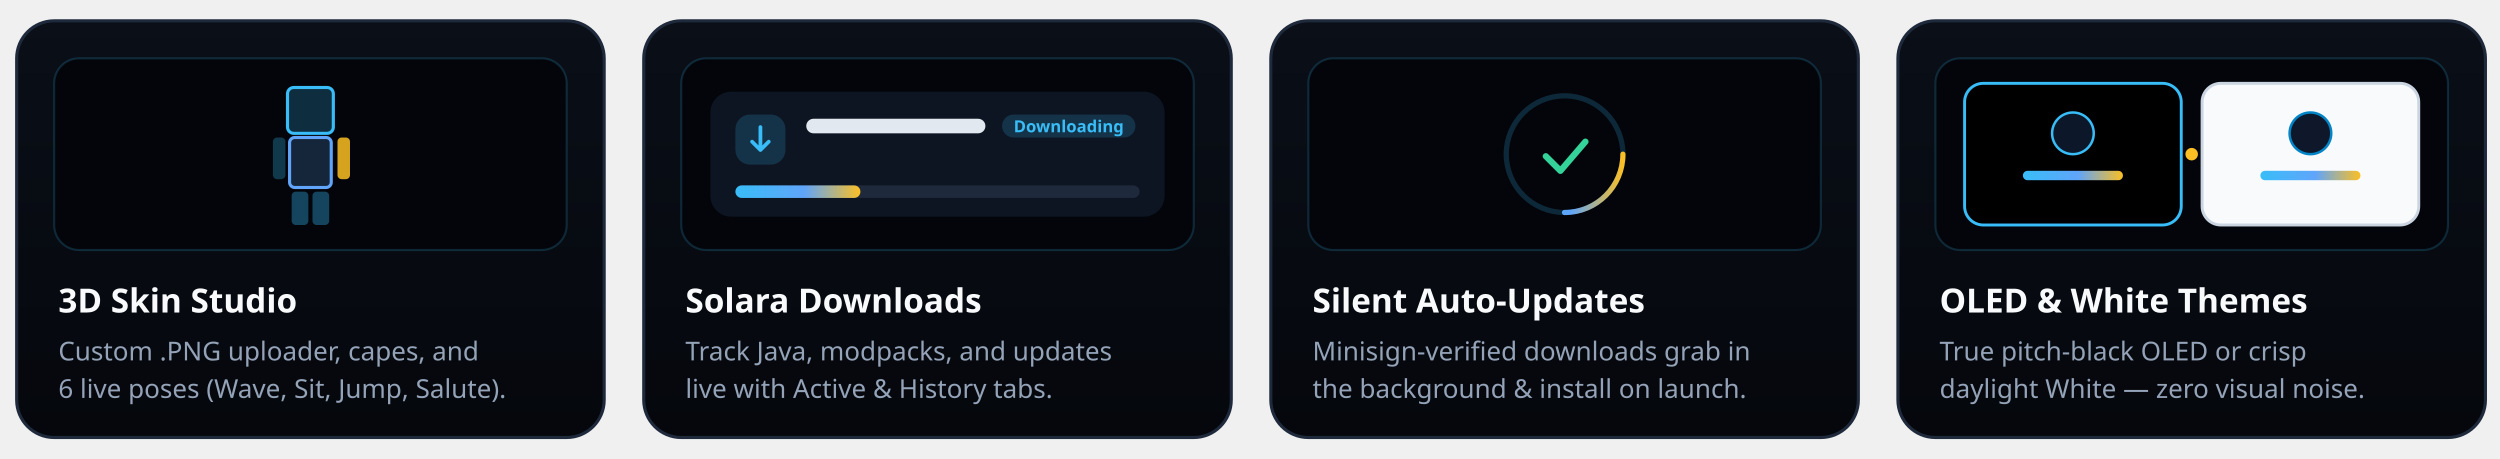
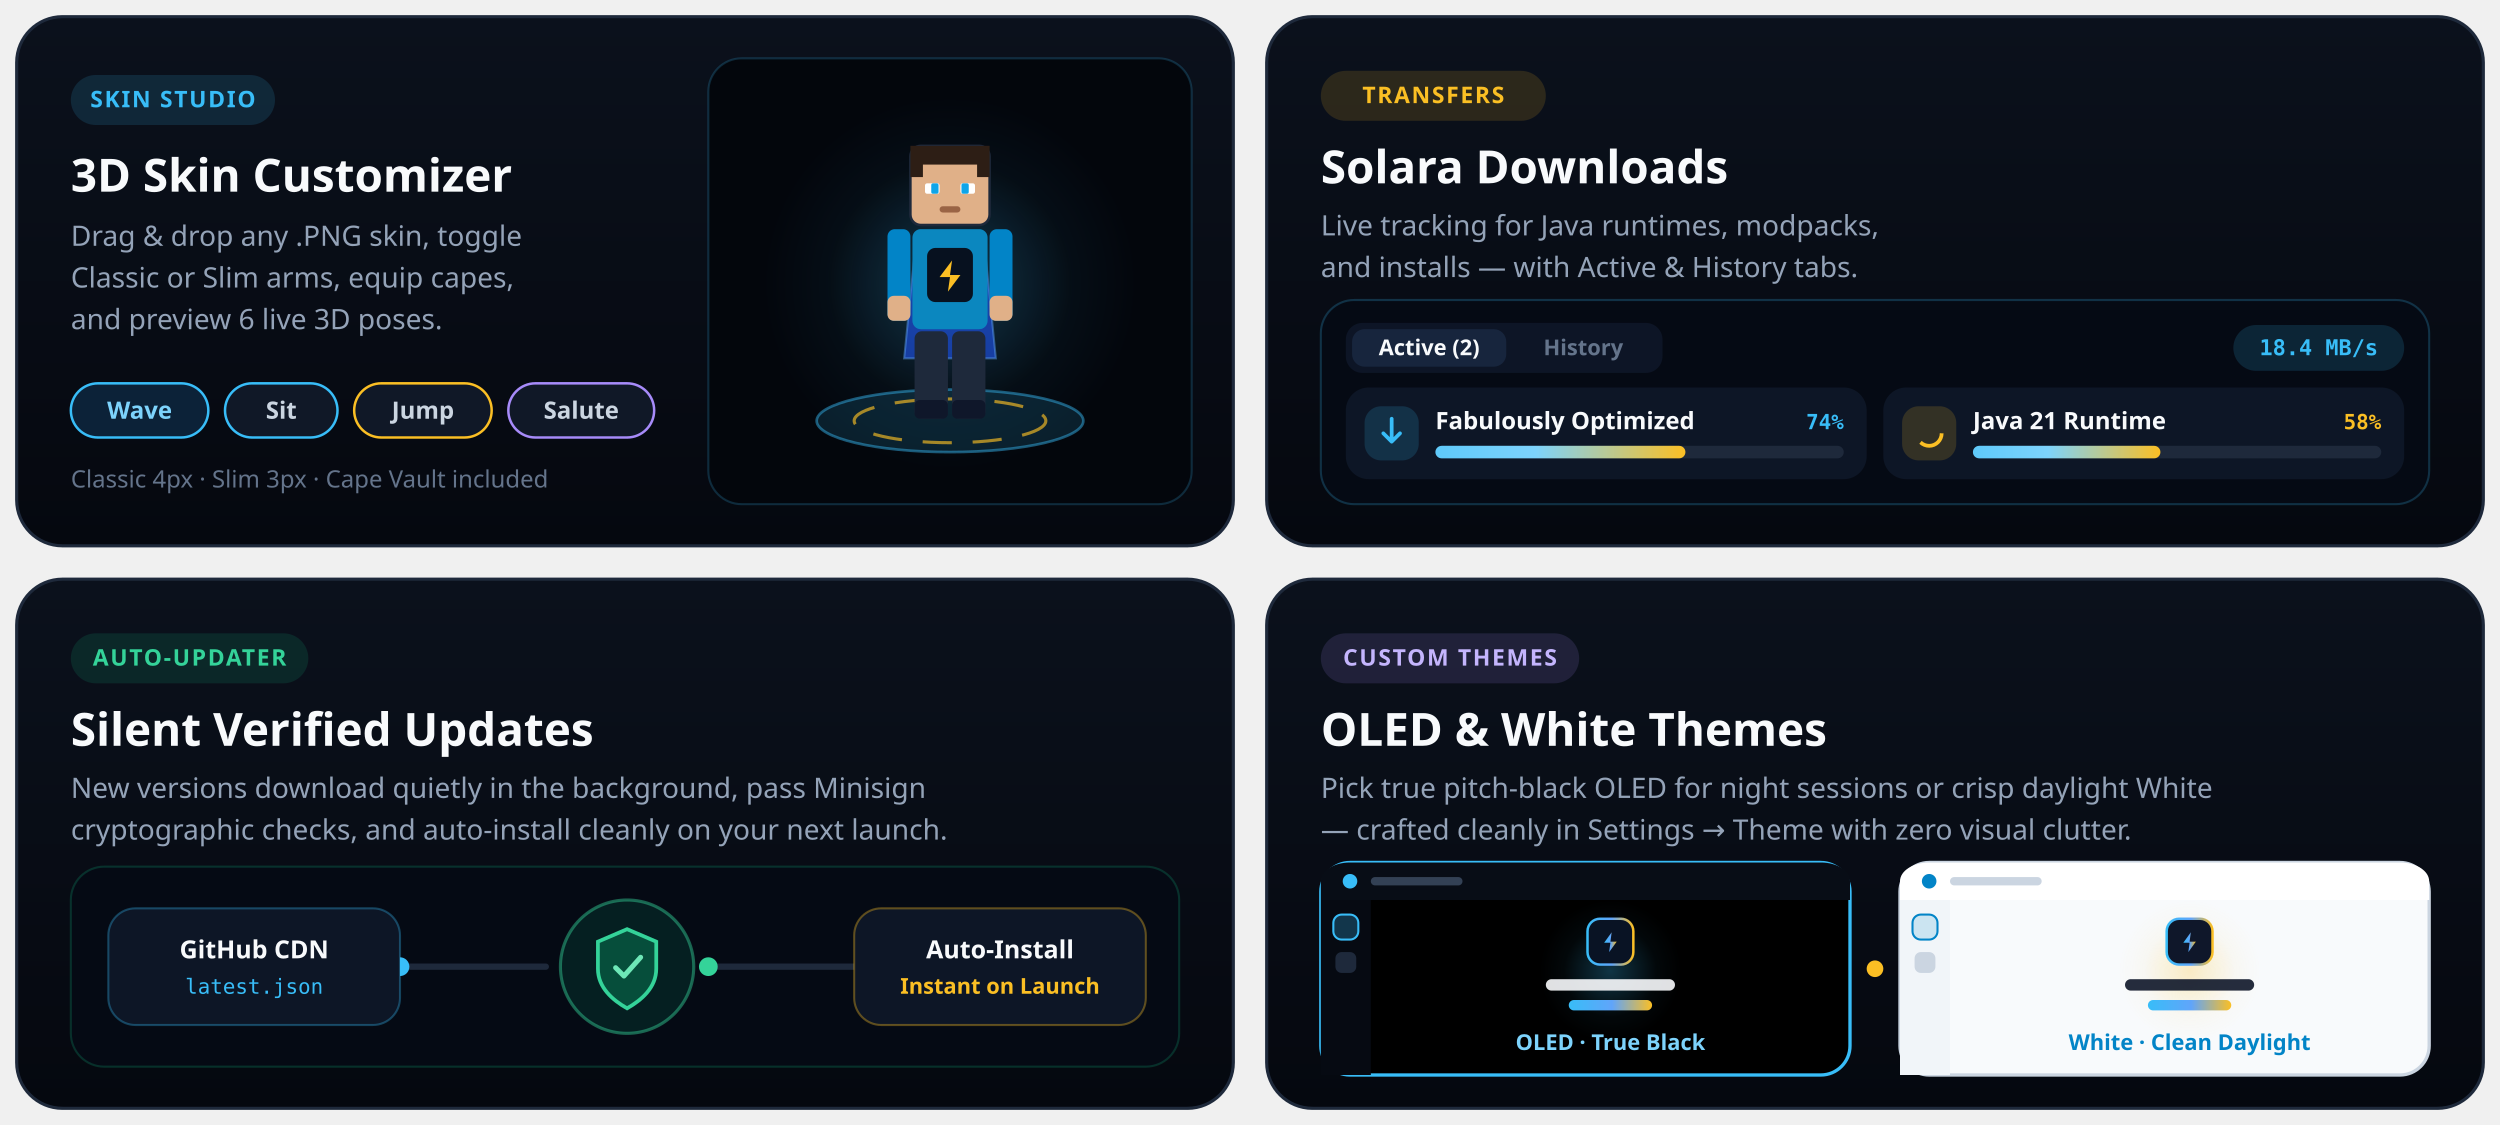
- <svg xmlns="http://www.w3.org/2000/svg" viewBox="0 0 1200 220" width="1200" height="220" role="img" aria-label="Solara Launcher highlights: 3D Skin Studio, Solara Downloads, Background Auto-Updates, OLED and White themes">
+ <svg xmlns="http://www.w3.org/2000/svg" viewBox="0 0 1200 540" width="1200" height="540" role="img" aria-label="Solara Launcher interactive feature showcase: 3D Skin Studio, Solara Downloads, Silent Auto-Updates, and OLED &amp; White Themes">
  <defs>
-     <linearGradient id="accent" x1="0%" y1="0%" x2="100%" y2="0%">
+     <linearGradient id="brandGrad" x1="0%" y1="0%" x2="100%" y2="0%">
      <stop offset="0%" stop-color="#38bdf8" />
-       <stop offset="55%" stop-color="#60a5fa" />
+       <stop offset="52%" stop-color="#60a5fa" />
      <stop offset="100%" stop-color="#fbbf24" />
    </linearGradient>
-     <linearGradient id="cardBg" x1="0%" y1="0%" x2="0%" y2="100%">
-       <stop offset="0%" stop-color="#0a0f18" />
-       <stop offset="100%" stop-color="#05070c" />
+     <linearGradient id="cardSurface" x1="0%" y1="0%" x2="0%" y2="100%">
+       <stop offset="0%" stop-color="#0b111c" />
+       <stop offset="100%" stop-color="#05080f" />
+     </linearGradient>
+     <radialGradient id="stageCyan" cx="50%" cy="50%" r="50%">
+       <stop offset="0%" stop-color="#38bdf8" stop-opacity="0.28" />
+       <stop offset="65%" stop-color="#38bdf8" stop-opacity="0.04" />
+       <stop offset="100%" stop-color="#38bdf8" stop-opacity="0" />
+     </radialGradient>
+     <radialGradient id="stageGold" cx="50%" cy="50%" r="50%">
+       <stop offset="0%" stop-color="#fbbf24" stop-opacity="0.26" />
+       <stop offset="65%" stop-color="#fbbf24" stop-opacity="0.04" />
+       <stop offset="100%" stop-color="#fbbf24" stop-opacity="0" />
+     </radialGradient>
+     <linearGradient id="shimmerBar" x1="-50%" y1="0%" x2="150%" y2="0%">
+       <stop offset="0%" stop-color="#38bdf8" />
+       <stop offset="45%" stop-color="#7dd3fc" />
+       <stop offset="75%" stop-color="#fbbf24" />
+       <stop offset="100%" stop-color="#38bdf8" />
    </linearGradient>
  </defs>
-   <g transform="translate(8, 10)">
-     <rect width="282" height="200" rx="18" fill="url(#cardBg)" stroke="#1e293b" stroke-width="1.5" />
-     <rect x="18" y="18" width="246" height="92" rx="12" fill="#03050a" stroke="#38bdf8" stroke-opacity="0.18" />
-     <g transform="translate(141, 66)">
-       <animateTransform attributeName="transform" type="translate" values="141 68;141 62;141 68" dur="2.8s" repeatCount="indefinite" />
-       <rect x="-11" y="-34" width="22" height="22" rx="3" fill="#38bdf8" fill-opacity="0.22" stroke="#38bdf8" stroke-width="1.5" />
-       <rect x="-10" y="-10" width="20" height="24" rx="2.5" fill="#60a5fa" fill-opacity="0.2" stroke="#60a5fa" stroke-width="1.5" />
-       <rect x="-18" y="-10" width="6" height="20" rx="2" fill="#38bdf8" fill-opacity="0.28" />
-       <g transform="translate(13, -8)">
-         <rect x="0" y="-2" width="6" height="20" rx="2" fill="#fbbf24" fill-opacity="0.85">
-           <animateTransform attributeName="transform" type="rotate" values="-145 3 2;-110 3 2;-145 3 2" dur="1.6s" repeatCount="indefinite" />
-         </rect>
-       </g>
-       <rect x="-9" y="16" width="8" height="16" rx="2" fill="#38bdf8" fill-opacity="0.35" />
-       <rect x="1" y="16" width="8" height="16" rx="2" fill="#38bdf8" fill-opacity="0.35" />
-     </g>
-     <text x="20" y="140" fill="#f8fafc" font-family="ui-sans-serif, system-ui, sans-serif" font-size="16" font-weight="700">3D Skin Studio</text>
-     <text x="20" y="163" fill="#94a3b8" font-family="ui-sans-serif, system-ui, sans-serif" font-size="12.5">Custom .PNG uploader, capes, and</text>
-     <text x="20" y="181" fill="#94a3b8" font-family="ui-sans-serif, system-ui, sans-serif" font-size="12.5">6 live poses (Wave, Sit, Jump, Salute).</text>
-   </g>
-   <g transform="translate(309, 10)">
-     <rect width="282" height="200" rx="18" fill="url(#cardBg)" stroke="#1e293b" stroke-width="1.5" />
-     <rect x="18" y="18" width="246" height="92" rx="12" fill="#03050a" stroke="#38bdf8" stroke-opacity="0.18" />
-     <rect x="32" y="34" width="218" height="60" rx="10" fill="#0d1522" />
-     <rect x="44" y="45" width="24" height="24" rx="7" fill="#38bdf8" fill-opacity="0.18" />
-     <path d="M56 51 V62 M52 58 L56 62 L60 58" stroke="#38bdf8" stroke-width="1.8" stroke-linecap="round" stroke-linejoin="round" fill="none" />
-     <rect x="78" y="47" width="86" height="7" rx="3.5" fill="#e2e8f0" />
-     <rect x="172" y="45" width="64" height="11" rx="5.5" fill="#38bdf8" fill-opacity="0.18" />
-     <text x="204" y="53.5" text-anchor="middle" fill="#38bdf8" font-family="ui-sans-serif, system-ui, sans-serif" font-size="8" font-weight="700">Downloading</text>
-     <rect x="44" y="79" width="194" height="6" rx="3" fill="#1e293b" />
-     <rect x="44" y="79" width="60" height="6" rx="3" fill="url(#accent)">
-       <animate attributeName="width" values="28;188;188;28" keyTimes="0;0.75;0.9;1" dur="4s" repeatCount="indefinite" />
-     </rect>
-     <text x="20" y="140" fill="#f8fafc" font-family="ui-sans-serif, system-ui, sans-serif" font-size="16" font-weight="700">Solara Downloads</text>
-     <text x="20" y="163" fill="#94a3b8" font-family="ui-sans-serif, system-ui, sans-serif" font-size="12.5">Track Java, modpacks, and updates</text>
-     <text x="20" y="181" fill="#94a3b8" font-family="ui-sans-serif, system-ui, sans-serif" font-size="12.5">live with Active &amp; History tabs.</text>
-   </g>
-   <g transform="translate(610, 10)">
-     <rect width="282" height="200" rx="18" fill="url(#cardBg)" stroke="#1e293b" stroke-width="1.5" />
-     <rect x="18" y="18" width="246" height="92" rx="12" fill="#03050a" stroke="#38bdf8" stroke-opacity="0.18" />
-     <g transform="translate(141, 64)">
-       <circle cx="0" cy="0" r="28" fill="none" stroke="#38bdf8" stroke-opacity="0.2" stroke-width="2.5" />
-       <circle cx="0" cy="0" r="28" fill="none" stroke="url(#accent)" stroke-width="2.5" stroke-dasharray="44 132" stroke-linecap="round">
-         <animateTransform attributeName="transform" type="rotate" values="0;360" dur="3s" repeatCount="indefinite" />
+   <g transform="translate(8, 8)">
+     <rect width="584" height="254" rx="22" fill="url(#cardSurface)" stroke="#1e293b" stroke-width="1.5" />
+     <g transform="translate(26, 28)">
+       <rect width="98" height="24" rx="12" fill="#38bdf8" fill-opacity="0.14" />
+       <text x="49" y="15.5" text-anchor="middle" fill="#38bdf8" font-family="ui-sans-serif, system-ui, sans-serif" font-size="11" font-weight="700" letter-spacing="0.8">SKIN STUDIO</text>
+       <text x="0" y="56" fill="#f8fafc" font-family="ui-sans-serif, system-ui, sans-serif" font-size="22" font-weight="800">3D Skin Customizer</text>
+       <text x="0" y="82" fill="#94a3b8" font-family="ui-sans-serif, system-ui, sans-serif" font-size="13.5">Drag &amp; drop any .PNG skin, toggle</text>
+       <text x="0" y="102" fill="#94a3b8" font-family="ui-sans-serif, system-ui, sans-serif" font-size="13.5">Classic or Slim arms, equip capes,</text>
+       <text x="0" y="122" fill="#94a3b8" font-family="ui-sans-serif, system-ui, sans-serif" font-size="13.5">and preview 6 live 3D poses.</text>
+       <g transform="translate(0, 148)">
+         <rect x="0" y="0" width="66" height="26" rx="13" fill="#0c2238" stroke="#38bdf8" stroke-width="1.2">
+           <animate attributeName="stroke-opacity" values="1;0.25;0.25;0.25;1" dur="6s" repeatCount="indefinite" />
+         </rect>
+         <text x="33" y="17" text-anchor="middle" fill="#7dd3fc" font-family="ui-sans-serif, system-ui, sans-serif" font-size="11.5" font-weight="700">Wave</text>
+         <rect x="74" y="0" width="54" height="26" rx="13" fill="#101827" stroke="#38bdf8" stroke-width="1.2">
+           <animate attributeName="stroke-opacity" values="0.2;1;0.2;0.2;0.2" dur="6s" repeatCount="indefinite" />
+         </rect>
+         <text x="101" y="17" text-anchor="middle" fill="#cbd5e1" font-family="ui-sans-serif, system-ui, sans-serif" font-size="11.5" font-weight="600">Sit</text>
+         <rect x="136" y="0" width="66" height="26" rx="13" fill="#101827" stroke="#fbbf24" stroke-width="1.2">
+           <animate attributeName="stroke-opacity" values="0.2;0.2;1;0.2;0.2" dur="6s" repeatCount="indefinite" />
+         </rect>
+         <text x="169" y="17" text-anchor="middle" fill="#cbd5e1" font-family="ui-sans-serif, system-ui, sans-serif" font-size="11.5" font-weight="600">Jump</text>
+         <rect x="210" y="0" width="70" height="26" rx="13" fill="#101827" stroke="#a78bfa" stroke-width="1.2">
+           <animate attributeName="stroke-opacity" values="0.2;0.2;0.2;1;0.2" dur="6s" repeatCount="indefinite" />
+         </rect>
+         <text x="245" y="17" text-anchor="middle" fill="#cbd5e1" font-family="ui-sans-serif, system-ui, sans-serif" font-size="11.5" font-weight="600">Salute</text>
+       </g>
+       <text x="0" y="198" fill="#64748b" font-family="ui-sans-serif, system-ui, sans-serif" font-size="11.5">Classic 4px · Slim 3px · Cape Vault included</text>
+     </g>
+     <g transform="translate(332, 20)">
+       <rect width="232" height="214" rx="16" fill="#03060c" stroke="#38bdf8" stroke-opacity="0.2" />
+       <circle cx="116" cy="108" r="90" fill="url(#stageCyan)" />
+       <g transform="translate(116, 174)">
+         <ellipse cx="0" cy="0" rx="64" ry="15" fill="#38bdf8" fill-opacity="0.14" stroke="#38bdf8" stroke-opacity="0.45" stroke-width="1.3" />
+         <ellipse cx="0" cy="0" rx="46" ry="10.5" fill="none" stroke="#fbbf24" stroke-opacity="0.65" stroke-width="1.5" stroke-dasharray="14 10">
+           <animate attributeName="stroke-dashoffset" values="0;96" dur="4s" repeatCount="indefinite" />
+         </ellipse>
+       </g>
+       <g transform="translate(116, 108)">
+         <animateTransform attributeName="transform" type="translate" values="116 112;116 102;116 112" dur="2.8s" repeatCount="indefinite" />
+         <path d="M-16 -24 L16 -24 L22 36 L-22 36 Z" fill="#1d4ed8" fill-opacity="0.7" stroke="#60a5fa" stroke-opacity="0.45">
+           <animate attributeName="d" values="M-16 -24 L16 -24 L22 36 L-22 36 Z;M-16 -24 L16 -24 L26 32 L-26 32 Z;M-16 -24 L16 -24 L22 36 L-22 36 Z" dur="2.8s" repeatCount="indefinite" />
+         </path>
+         <rect x="-19" y="-66" width="38" height="38" rx="5" fill="#e0b088" stroke="#1e293b" stroke-width="1.2" />
+         <path d="M-19 -66 H19 V-51 H13 V-57 H-13 V-51 H-19 Z" fill="#2d1e15" />
+         <rect x="-12" y="-48" width="7" height="5" rx="1" fill="#ffffff" />
+         <rect x="-9" y="-48" width="3.5" height="5" rx="0.8" fill="#0ea5e9" />
+         <rect x="5" y="-48" width="7" height="5" rx="1" fill="#ffffff" />
+         <rect x="5.5" y="-48" width="3.5" height="5" rx="0.8" fill="#0ea5e9" />
+         <rect x="-5" y="-37" width="10" height="3" rx="1.5" fill="#9a6445" />
+         <rect x="-18" y="-26" width="36" height="48" rx="4" fill="#0ea5e9" />
+         <rect x="-18" y="-26" width="36" height="48" rx="4" fill="#000000" fill-opacity="0.18" />
+         <rect x="-11" y="-17" width="22" height="26" rx="4" fill="#07111f" />
+         <path d="M1 -11 L-5 -3 H0 L-1 4 L5 -4 H0 Z" fill="#fbbf24" />
+         <rect x="-30" y="-26" width="11" height="44" rx="3.5" fill="#0284c7" />
+         <rect x="-30" y="6" width="11" height="12" rx="3" fill="#e0b088" />
+         <g transform="translate(19, -22)">
+           <g>
+             <animateTransform attributeName="transform" type="rotate" values="-148 5.5 4;-108 5.5 4;-148 5.5 4" dur="1.5s" repeatCount="indefinite" />
+             <rect x="0" y="-4" width="11" height="44" rx="3.5" fill="#0284c7" />
+             <rect x="0" y="28" width="11" height="12" rx="3" fill="#e0b088" />
+           </g>
+         </g>
+         <rect x="-17" y="23" width="16" height="42" rx="3.5" fill="#1e293b" />
+         <rect x="1" y="23" width="16" height="42" rx="3.5" fill="#1e293b" />
+         <rect x="-17" y="56" width="16" height="9" rx="2.5" fill="#0f172a" />
+         <rect x="1" y="56" width="16" height="9" rx="2.5" fill="#0f172a" />
+       </g>
+     </g>
+   </g>
+   <g transform="translate(608, 8)">
+     <rect width="584" height="254" rx="22" fill="url(#cardSurface)" stroke="#1e293b" stroke-width="1.5" />
+     <g transform="translate(26, 26)">
+       <rect width="108" height="24" rx="12" fill="#fbbf24" fill-opacity="0.14" />
+       <text x="54" y="15.5" text-anchor="middle" fill="#fbbf24" font-family="ui-sans-serif, system-ui, sans-serif" font-size="11" font-weight="700" letter-spacing="0.8">TRANSFERS</text>
+       <text x="0" y="54" fill="#f8fafc" font-family="ui-sans-serif, system-ui, sans-serif" font-size="22" font-weight="800">Solara Downloads</text>
+       <text x="0" y="79" fill="#94a3b8" font-family="ui-sans-serif, system-ui, sans-serif" font-size="13.5">Live tracking for Java runtimes, modpacks,</text>
+       <text x="0" y="99" fill="#94a3b8" font-family="ui-sans-serif, system-ui, sans-serif" font-size="13.5">and installs — with Active &amp; History tabs.</text>
+     </g>
+     <g transform="translate(26, 136)">
+       <rect width="532" height="98" rx="16" fill="#050a14" stroke="#38bdf8" stroke-opacity="0.22" />
+       <rect x="12" y="11" width="152" height="24" rx="8" fill="#0d1526" />
+       <rect x="15" y="14" width="74" height="18" rx="6" fill="#17253d" />
+       <text x="52" y="26.5" text-anchor="middle" fill="#f8fafc" font-family="ui-sans-serif, system-ui, sans-serif" font-size="10.5" font-weight="700">Active (2)</text>
+       <text x="126" y="26.5" text-anchor="middle" fill="#64748b" font-family="ui-sans-serif, system-ui, sans-serif" font-size="10.5" font-weight="600">History</text>
+       <rect x="438" y="12" width="82" height="22" rx="11" fill="#38bdf8" fill-opacity="0.15" />
+       <text x="479" y="26.5" text-anchor="middle" fill="#38bdf8" font-family="ui-monospace, monospace" font-size="10.5" font-weight="700">18.4 MB/s</text>
+       <g transform="translate(12, 42)">
+         <rect width="250" height="44" rx="11" fill="#0d1626" />
+         <rect x="9" y="9" width="26" height="26" rx="8" fill="#38bdf8" fill-opacity="0.16" />
+         <path d="M22 15 V26 M18 22 L22 26 L26 22" stroke="#38bdf8" stroke-width="1.8" stroke-linecap="round" stroke-linejoin="round" fill="none" />
+         <text x="43" y="20" fill="#f8fafc" font-family="ui-sans-serif, system-ui, sans-serif" font-size="11.5" font-weight="700">Fabulously Optimized</text>
+         <text x="239" y="20" text-anchor="end" fill="#38bdf8" font-family="ui-monospace, monospace" font-size="10" font-weight="700">74%</text>
+         <rect x="43" y="28" width="196" height="6" rx="3" fill="#1e293b" />
+         <rect x="43" y="28" width="120" height="6" rx="3" fill="url(#shimmerBar)">
+           <animate attributeName="width" values="36;192;192;36" keyTimes="0;0.78;0.92;1" dur="4.6s" repeatCount="indefinite" />
+         </rect>
+       </g>
+       <g transform="translate(270, 42)">
+         <rect width="250" height="44" rx="11" fill="#0d1626" />
+         <rect x="9" y="9" width="26" height="26" rx="8" fill="#fbbf24" fill-opacity="0.16" />
+         <circle cx="22" cy="22" r="6" fill="none" stroke="#fbbf24" stroke-width="1.8" stroke-dasharray="14 24">
+           <animateTransform attributeName="transform" type="rotate" values="0 22 22;360 22 22" dur="2.2s" repeatCount="indefinite" />
+         </circle>
+         <text x="43" y="20" fill="#f8fafc" font-family="ui-sans-serif, system-ui, sans-serif" font-size="11.5" font-weight="700">Java 21 Runtime</text>
+         <text x="239" y="20" text-anchor="end" fill="#fbbf24" font-family="ui-monospace, monospace" font-size="10" font-weight="700">58%</text>
+         <rect x="43" y="28" width="196" height="6" rx="3" fill="#1e293b" />
+         <rect x="43" y="28" width="90" height="6" rx="3" fill="url(#shimmerBar)">
+           <animate attributeName="width" values="18;168;168;18" keyTimes="0;0.74;0.9;1" dur="5.4s" repeatCount="indefinite" />
+         </rect>
+       </g>
+     </g>
+   </g>
+   <g transform="translate(8, 278)">
+     <rect width="584" height="254" rx="22" fill="url(#cardSurface)" stroke="#1e293b" stroke-width="1.5" />
+     <g transform="translate(26, 26)">
+       <rect width="114" height="24" rx="12" fill="#10b981" fill-opacity="0.14" />
+       <text x="57" y="15.5" text-anchor="middle" fill="#34d399" font-family="ui-sans-serif, system-ui, sans-serif" font-size="11" font-weight="700" letter-spacing="0.8">AUTO-UPDATER</text>
+       <text x="0" y="54" fill="#f8fafc" font-family="ui-sans-serif, system-ui, sans-serif" font-size="22" font-weight="800">Silent Verified Updates</text>
+       <text x="0" y="79" fill="#94a3b8" font-family="ui-sans-serif, system-ui, sans-serif" font-size="13.5">New versions download quietly in the background, pass Minisign</text>
+       <text x="0" y="99" fill="#94a3b8" font-family="ui-sans-serif, system-ui, sans-serif" font-size="13.5">cryptographic checks, and auto-install cleanly on your next launch.</text>
+     </g>
+     <g transform="translate(26, 138)">
+       <rect width="532" height="96" rx="16" fill="#050a14" stroke="#10b981" stroke-opacity="0.22" />
+       <line x1="158" y1="48" x2="228" y2="48" stroke="#1e293b" stroke-width="3" stroke-linecap="round" />
+       <line x1="306" y1="48" x2="376" y2="48" stroke="#1e293b" stroke-width="3" stroke-linecap="round" />
+       <circle cx="158" cy="48" r="4.5" fill="#38bdf8">
+         <animate attributeName="cx" values="158;228" dur="1.8s" repeatCount="indefinite" />
+         <animate attributeName="opacity" values="0;1;1;0" dur="1.8s" repeatCount="indefinite" />
      </circle>
-       <path d="M-9 1 L-2 8 L10 -6" fill="none" stroke="#34d399" stroke-width="3" stroke-linecap="round" stroke-linejoin="round">
-         <animate attributeName="opacity" values="0.6;1;0.6" dur="2.2s" repeatCount="indefinite" />
-       </path>
-     </g>
-     <text x="20" y="140" fill="#f8fafc" font-family="ui-sans-serif, system-ui, sans-serif" font-size="16" font-weight="700">Silent Auto-Updates</text>
-     <text x="20" y="163" fill="#94a3b8" font-family="ui-sans-serif, system-ui, sans-serif" font-size="12.5">Minisign-verified downloads grab in</text>
-     <text x="20" y="181" fill="#94a3b8" font-family="ui-sans-serif, system-ui, sans-serif" font-size="12.5">the background &amp; install on launch.</text>
-   </g>
-   <g transform="translate(911, 10)">
-     <rect width="282" height="200" rx="18" fill="url(#cardBg)" stroke="#1e293b" stroke-width="1.5" />
-     <rect x="18" y="18" width="246" height="92" rx="12" fill="#03050a" stroke="#38bdf8" stroke-opacity="0.18" />
-     <rect x="32" y="30" width="104" height="68" rx="9" fill="#000000" stroke="#38bdf8" stroke-width="1.4" />
-     <circle cx="84" cy="54" r="10" fill="#0c1829" stroke="#38bdf8" stroke-width="1.2" />
-     <rect x="60" y="72" width="48" height="4.5" rx="2.2" fill="url(#accent)" />
-     <rect x="146" y="30" width="104" height="68" rx="9" fill="#f8fafc" stroke="#cbd5e1" stroke-width="1.4" />
-     <circle cx="198" cy="54" r="10" fill="#0f172a" stroke="#0284c7" stroke-width="1.2" />
-     <rect x="174" y="72" width="48" height="4.5" rx="2.2" fill="url(#accent)" />
-     <circle cx="141" cy="64" r="3" fill="#fbbf24">
-       <animate attributeName="r" values="2.5;4.5;2.5" dur="2.4s" repeatCount="indefinite" />
-       <animate attributeName="opacity" values="0.45;1;0.45" dur="2.4s" repeatCount="indefinite" />
-     </circle>
-     <text x="20" y="140" fill="#f8fafc" font-family="ui-sans-serif, system-ui, sans-serif" font-size="16" font-weight="700">OLED &amp; White Themes</text>
-     <text x="20" y="163" fill="#94a3b8" font-family="ui-sans-serif, system-ui, sans-serif" font-size="12.5">True pitch-black OLED or crisp</text>
-     <text x="20" y="181" fill="#94a3b8" font-family="ui-sans-serif, system-ui, sans-serif" font-size="12.5">daylight White — zero visual noise.</text>
+       <circle cx="306" cy="48" r="4.5" fill="#34d399">
+         <animate attributeName="cx" values="306;376" dur="1.8s" begin="0.9s" repeatCount="indefinite" />
+         <animate attributeName="opacity" values="0;1;1;0" dur="1.8s" begin="0.9s" repeatCount="indefinite" />
+       </circle>
+       <rect x="18" y="20" width="140" height="56" rx="13" fill="#0d1626" stroke="#38bdf8" stroke-opacity="0.32" />
+       <text x="88" y="44" text-anchor="middle" fill="#f8fafc" font-family="ui-sans-serif, system-ui, sans-serif" font-size="12" font-weight="700">GitHub CDN</text>
+       <text x="88" y="61" text-anchor="middle" fill="#38bdf8" font-family="ui-monospace, monospace" font-size="10">latest.json</text>
+       <g transform="translate(267, 48)">
+         <circle cx="0" cy="0" r="32" fill="#10b981" fill-opacity="0.12" stroke="#34d399" stroke-opacity="0.45" stroke-width="1.5">
+           <animate attributeName="r" values="30;35;30" dur="2.6s" repeatCount="indefinite" />
+           <animate attributeName="stroke-opacity" values="0.65;0.2;0.65" dur="2.6s" repeatCount="indefinite" />
+         </circle>
+         <path d="M0 -18 L14 -12 V1 C14 10 7 16 0 20 C-7 16 -14 10 -14 1 V-12 Z" fill="#064e3b" stroke="#34d399" stroke-width="1.8" />
+         <path d="M-5.5 0.5 L-1.5 4.5 L6.5 -4.5" fill="none" stroke="#6ee7b7" stroke-width="2.4" stroke-linecap="round" stroke-linejoin="round" />
+       </g>
+       <rect x="376" y="20" width="140" height="56" rx="13" fill="#0d1626" stroke="#fbbf24" stroke-opacity="0.35" />
+       <text x="446" y="44" text-anchor="middle" fill="#f8fafc" font-family="ui-sans-serif, system-ui, sans-serif" font-size="12" font-weight="700">Auto-Install</text>
+       <text x="446" y="61" text-anchor="middle" fill="#fbbf24" font-family="ui-sans-serif, system-ui, sans-serif" font-size="10.5" font-weight="600">Instant on Launch</text>
+     </g>
+   </g>
+   <g transform="translate(608, 278)">
+     <rect width="584" height="254" rx="22" fill="url(#cardSurface)" stroke="#1e293b" stroke-width="1.5" />
+     <g transform="translate(26, 26)">
+       <rect width="124" height="24" rx="12" fill="#a78bfa" fill-opacity="0.14" />
+       <text x="62" y="15.5" text-anchor="middle" fill="#c4b5fd" font-family="ui-sans-serif, system-ui, sans-serif" font-size="11" font-weight="700" letter-spacing="0.8">CUSTOM THEMES</text>
+       <text x="0" y="54" fill="#f8fafc" font-family="ui-sans-serif, system-ui, sans-serif" font-size="22" font-weight="800">OLED &amp; White Themes</text>
+       <text x="0" y="79" fill="#94a3b8" font-family="ui-sans-serif, system-ui, sans-serif" font-size="13.5">Pick true pitch-black OLED for night sessions or crisp daylight White</text>
+       <text x="0" y="99" fill="#94a3b8" font-family="ui-sans-serif, system-ui, sans-serif" font-size="13.5">— crafted cleanly in Settings → Theme with zero visual clutter.</text>
+     </g>
+     <g transform="translate(26, 136)">
+       <g>
+         <rect width="254" height="102" rx="14" fill="#000000" stroke="#38bdf8" stroke-width="1.6" />
+         <rect width="254" height="18" rx="14" fill="#080d16" />
+         <rect y="9" width="254" height="9" fill="#080d16" />
+         <circle cx="14" cy="9" r="3.5" fill="#38bdf8" />
+         <rect x="24" y="7" width="44" height="4" rx="2" fill="#334155" />
+         <rect x="0" y="18" width="24" height="84" fill="#060a12" />
+         <rect x="6" y="25" width="12" height="12" rx="4" fill="#38bdf8" fill-opacity="0.25" stroke="#38bdf8" stroke-width="1" />
+         <rect x="7" y="43" width="10" height="10" rx="3" fill="#1e293b" />
+         <circle cx="139" cy="52" r="34" fill="url(#stageCyan)" />
+         <rect x="128" y="27" width="22" height="22" rx="6" fill="#091324" stroke="url(#brandGrad)" stroke-width="1.2" />
+         <path d="M139.6 33.5 L136 38.5 H139 L138.4 43 L142 38 H139 Z" fill="url(#brandGrad)" />
+         <rect x="108" y="56" width="62" height="5.5" rx="2.75" fill="#f8fafc" fill-opacity="0.9" />
+         <rect x="119" y="66" width="40" height="5" rx="2.5" fill="url(#brandGrad)" />
+         <text x="139" y="90" text-anchor="middle" fill="#7dd3fc" font-family="ui-sans-serif, system-ui, sans-serif" font-size="10.5" font-weight="700">OLED · True Black</text>
+       </g>
+       <circle cx="266" cy="51" r="4" fill="#fbbf24">
+         <animate attributeName="r" values="3;5.5;3" dur="2.2s" repeatCount="indefinite" />
+         <animate attributeName="opacity" values="0.45;1;0.45" dur="2.2s" repeatCount="indefinite" />
+       </circle>
+       <g transform="translate(278, 0)">
+         <rect width="254" height="102" rx="14" fill="#f8fafc" stroke="#cbd5e1" stroke-width="1.6" />
+         <rect width="254" height="18" rx="14" fill="#ffffff" />
+         <rect y="9" width="254" height="9" fill="#ffffff" />
+         <circle cx="14" cy="9" r="3.5" fill="#0284c7" />
+         <rect x="24" y="7" width="44" height="4" rx="2" fill="#cbd5e1" />
+         <rect x="0" y="18" width="24" height="84" fill="#f1f5f9" />
+         <rect x="6" y="25" width="12" height="12" rx="4" fill="#0284c7" fill-opacity="0.16" stroke="#0284c7" stroke-width="1" />
+         <rect x="7" y="43" width="10" height="10" rx="3" fill="#cbd5e1" />
+         <circle cx="139" cy="52" r="34" fill="url(#stageGold)" />
+         <rect x="128" y="27" width="22" height="22" rx="6" fill="#0f172a" stroke="url(#brandGrad)" stroke-width="1.2" />
+         <path d="M139.6 33.5 L136 38.5 H139 L138.4 43 L142 38 H139 Z" fill="url(#brandGrad)" />
+         <rect x="108" y="56" width="62" height="5.5" rx="2.75" fill="#0f172a" fill-opacity="0.9" />
+         <rect x="119" y="66" width="40" height="5" rx="2.5" fill="url(#brandGrad)" />
+         <text x="139" y="90" text-anchor="middle" fill="#0284c7" font-family="ui-sans-serif, system-ui, sans-serif" font-size="10.5" font-weight="700">White · Clean Daylight</text>
+       </g>
+     </g>
  </g>
</svg>
